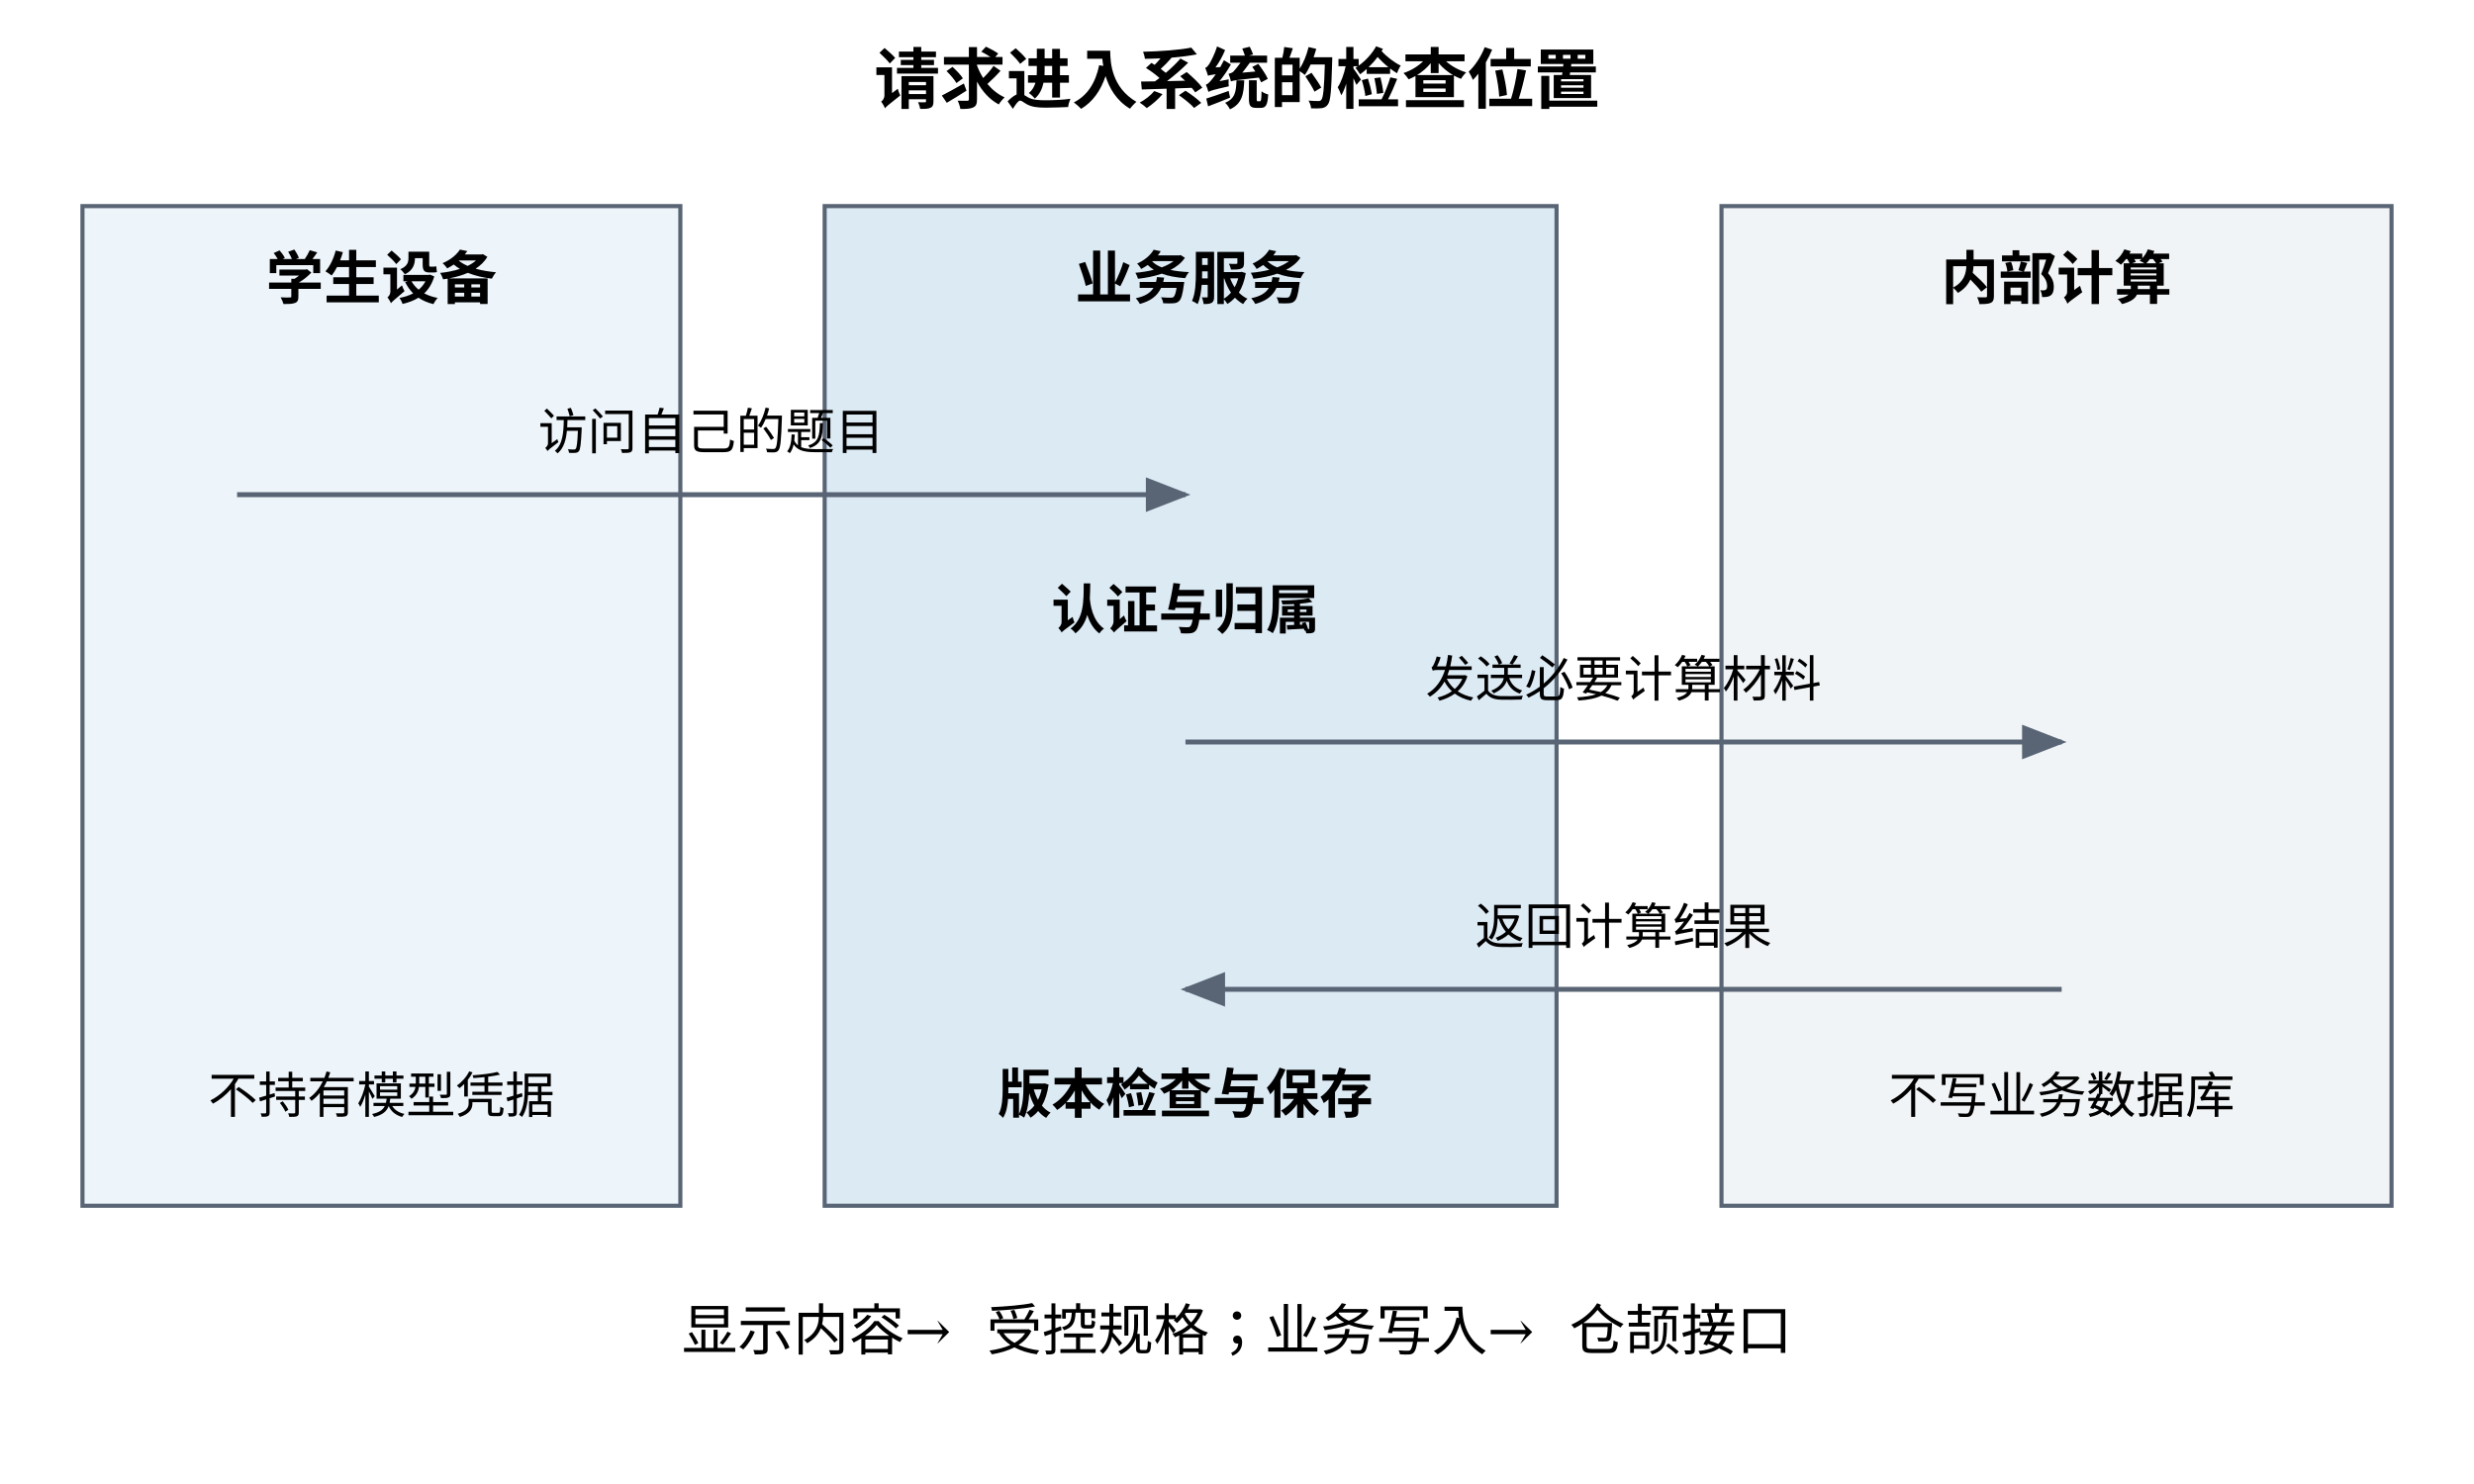
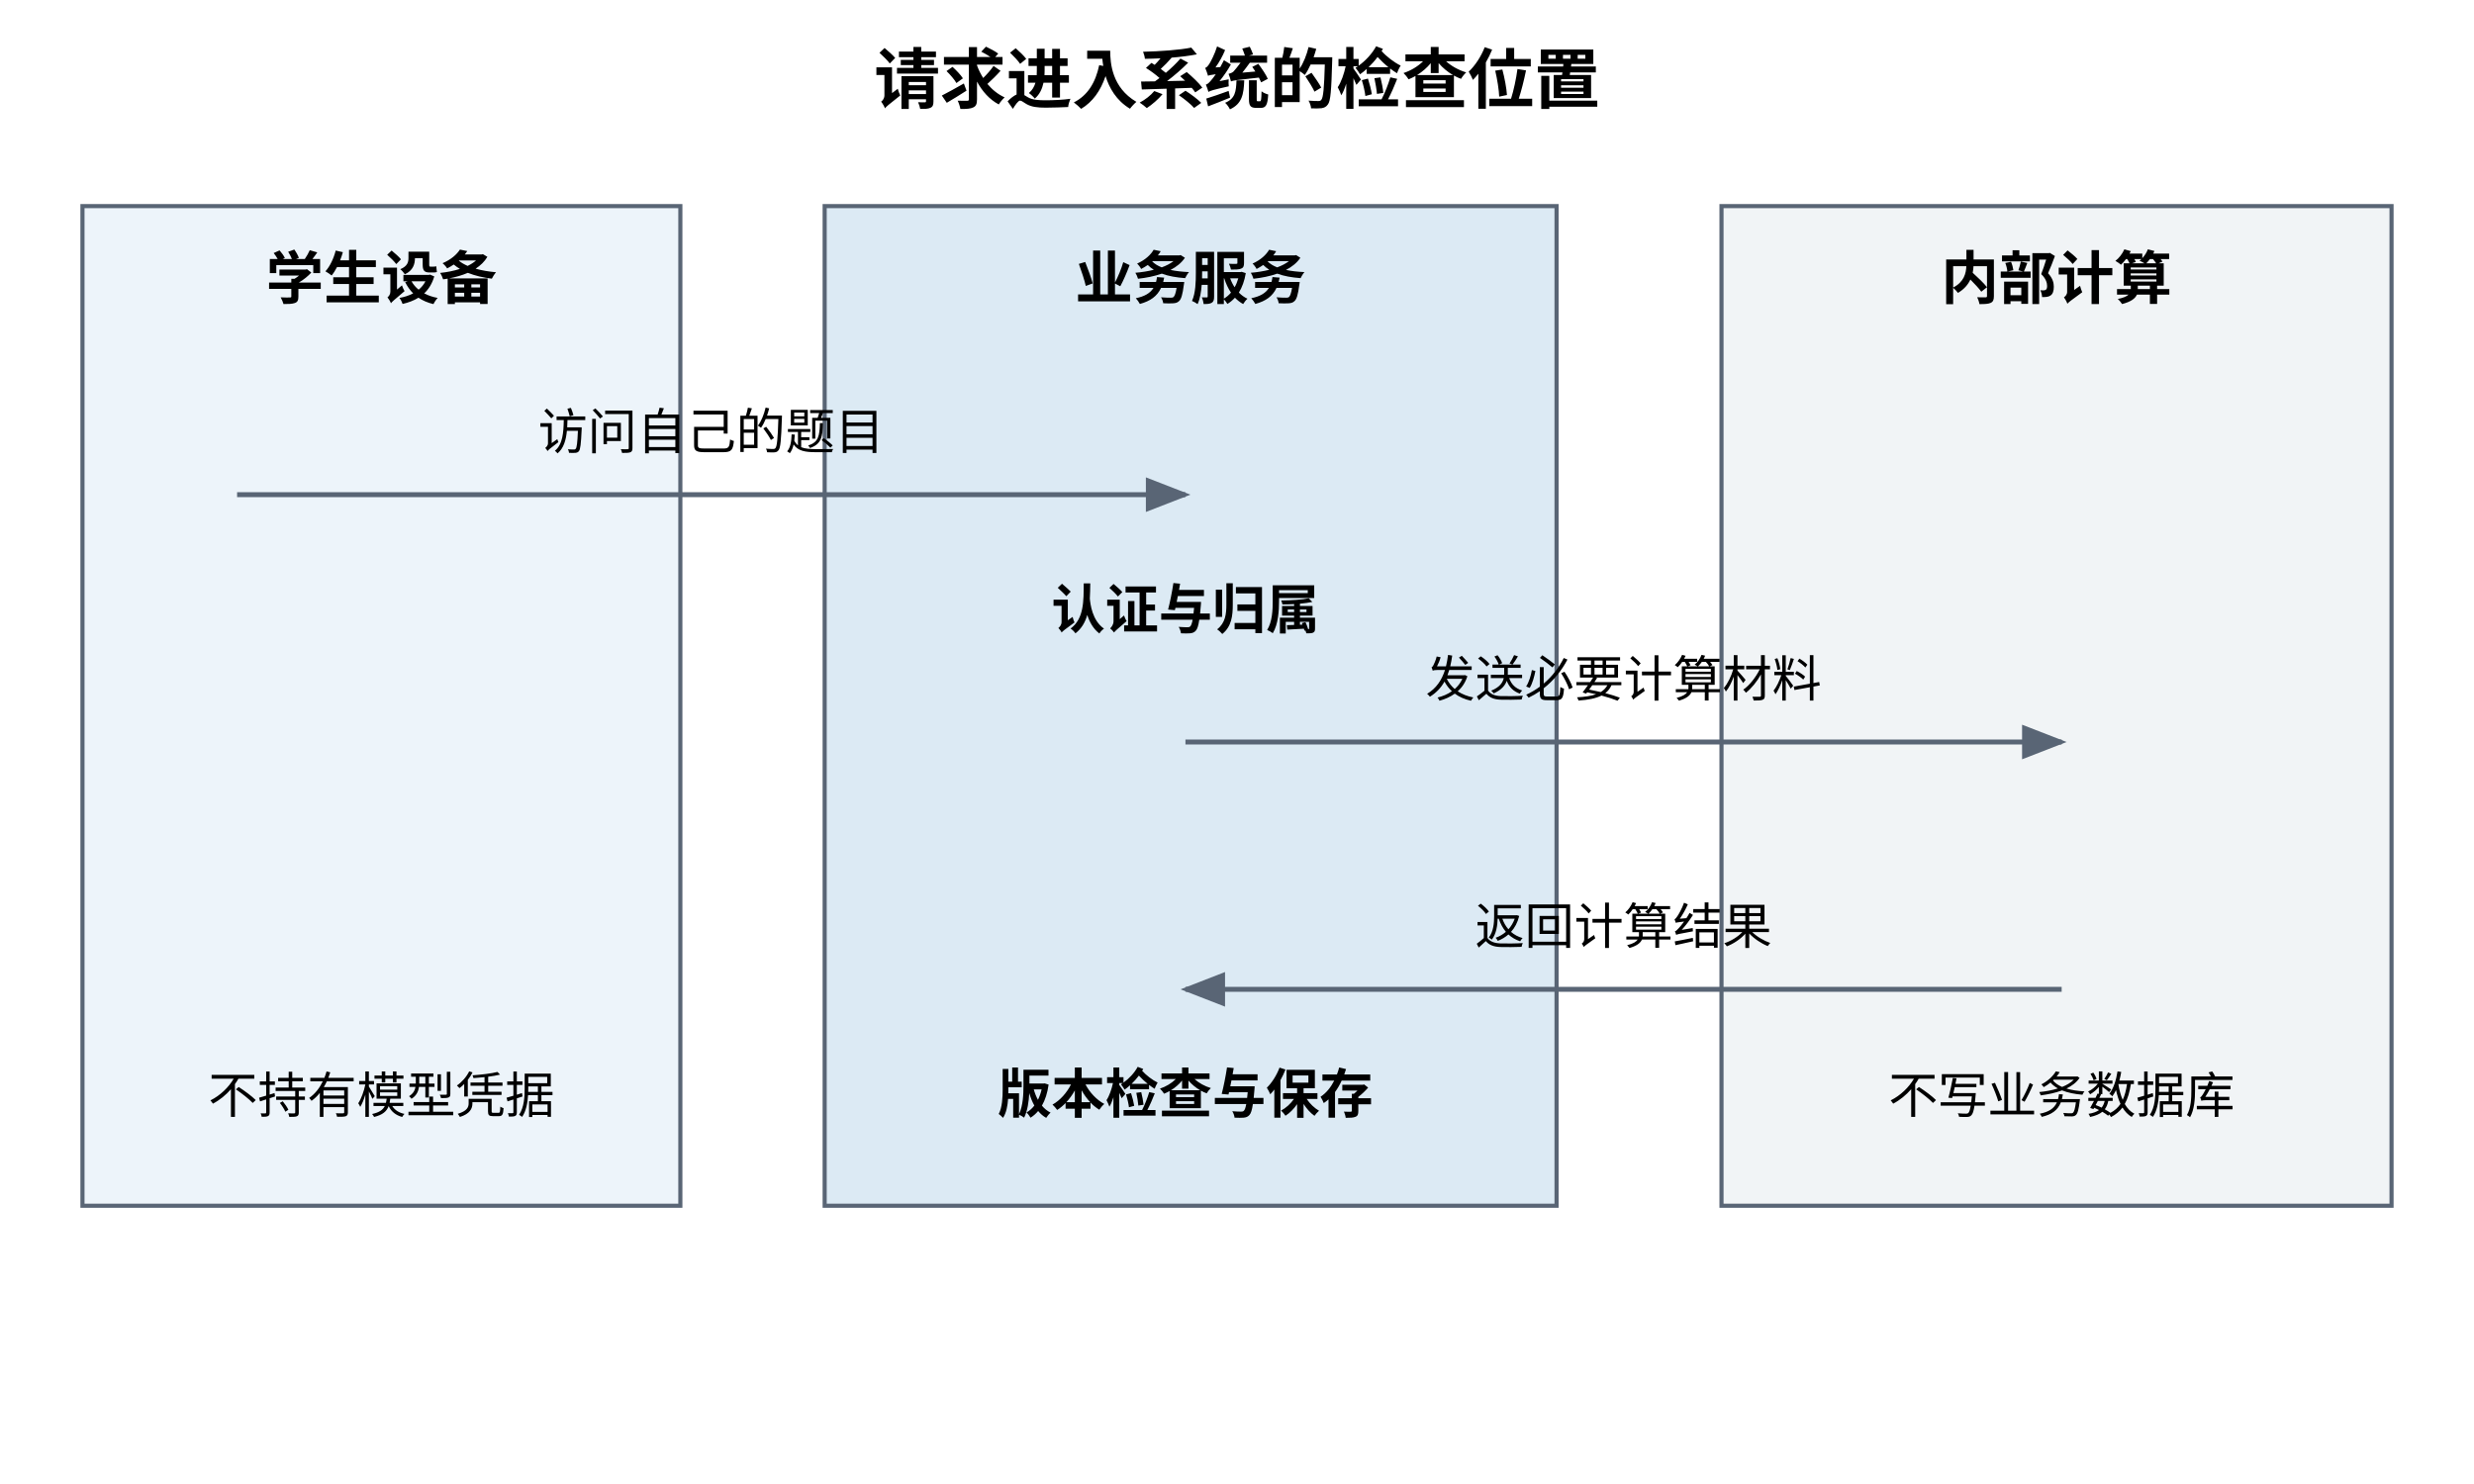
<svg xmlns="http://www.w3.org/2000/svg" width="1200" height="720" viewBox="0 0 1200 720">
  <defs>
    <marker id="arr" markerWidth="9" markerHeight="7" refX="8" refY="3.5" orient="auto">
      <path d="M0,0 L9,3.5 L0,7" fill="#596575" />
    </marker>
  </defs>
  <rect width="1200" height="720" fill="white" />
  <text x="424.00" y="50" fill="#000000" font-family="SimSun" font-size="32" font-weight="700" text-anchor="start">请求进入系统的检查位置</text>
  <rect x="40" y="100" width="290" height="485" rx="0" fill="#EDF4FA" stroke="#596575" stroke-width="2" />
  <text x="129.00" y="145" fill="#000000" font-family="SimSun" font-size="28" font-weight="700" text-anchor="start">学生设备</text>
  <rect x="400" y="100" width="355" height="485" rx="0" fill="#DCEAF4" stroke="#596575" stroke-width="2" />
  <text x="521.50" y="145" fill="#000000" font-family="SimSun" font-size="28" font-weight="700" text-anchor="start">业务服务</text>
  <rect x="835" y="100" width="325" height="485" rx="0" fill="#F1F4F6" stroke="#596575" stroke-width="2" />
  <text x="941.50" y="145" fill="#000000" font-family="SimSun" font-size="28" font-weight="700" text-anchor="start">内部计算</text>
  <path d="M115,240 L575,240" fill="none" stroke="#596575" stroke-width="2.4" marker-end="url(#arr)" />
  <text x="261.00" y="218" fill="#000000" font-family="SimSun" font-size="24" font-weight="400" text-anchor="start">访问自己的题目</text>
  <path d="M575,360 L1000,360" fill="none" stroke="#596575" stroke-width="2.4" marker-end="url(#arr)" />
  <text x="691.50" y="338" fill="#000000" font-family="SimSun" font-size="24" font-weight="400" text-anchor="start">发送必要计算材料</text>
  <path d="M1000,480 L575,480" fill="none" stroke="#596575" stroke-width="2.4" marker-end="url(#arr)" />
  <text x="715.50" y="458" fill="#000000" font-family="SimSun" font-size="24" font-weight="400" text-anchor="start">返回计算结果</text>
  <text x="510.00" y="305" fill="#000000" font-family="SimSun" font-size="26" font-weight="700" text-anchor="start">认证与归属</text>
  <text x="484.00" y="540" fill="#000000" font-family="SimSun" font-size="26" font-weight="700" text-anchor="start">版本检查与保存</text>
  <text x="101.00" y="540" fill="#000000" font-family="SimSun" font-size="24" font-weight="400" text-anchor="start">不持有模型凭据</text>
  <text x="916.00" y="540" fill="#000000" font-family="SimSun" font-size="24" font-weight="400" text-anchor="start">不写业务数据库</text>
-   <text x="330.71" y="655" fill="#000000" font-family="SimSun" font-size="27" font-weight="400" text-anchor="start">显示内容</text>
-   <text x="438.71" y="655" fill="#000000" font-family="DejaVu Serif" font-size="27" font-weight="400" text-anchor="start"> → </text>
-   <text x="478.50" y="655" fill="#000000" font-family="SimSun" font-size="27" font-weight="400" text-anchor="start">受控规格；业务写入</text>
-   <text x="721.50" y="655" fill="#000000" font-family="DejaVu Serif" font-size="27" font-weight="400" text-anchor="start"> → </text>
-   <text x="761.29" y="655" fill="#000000" font-family="SimSun" font-size="27" font-weight="400" text-anchor="start">仓颉接口</text>
</svg>
